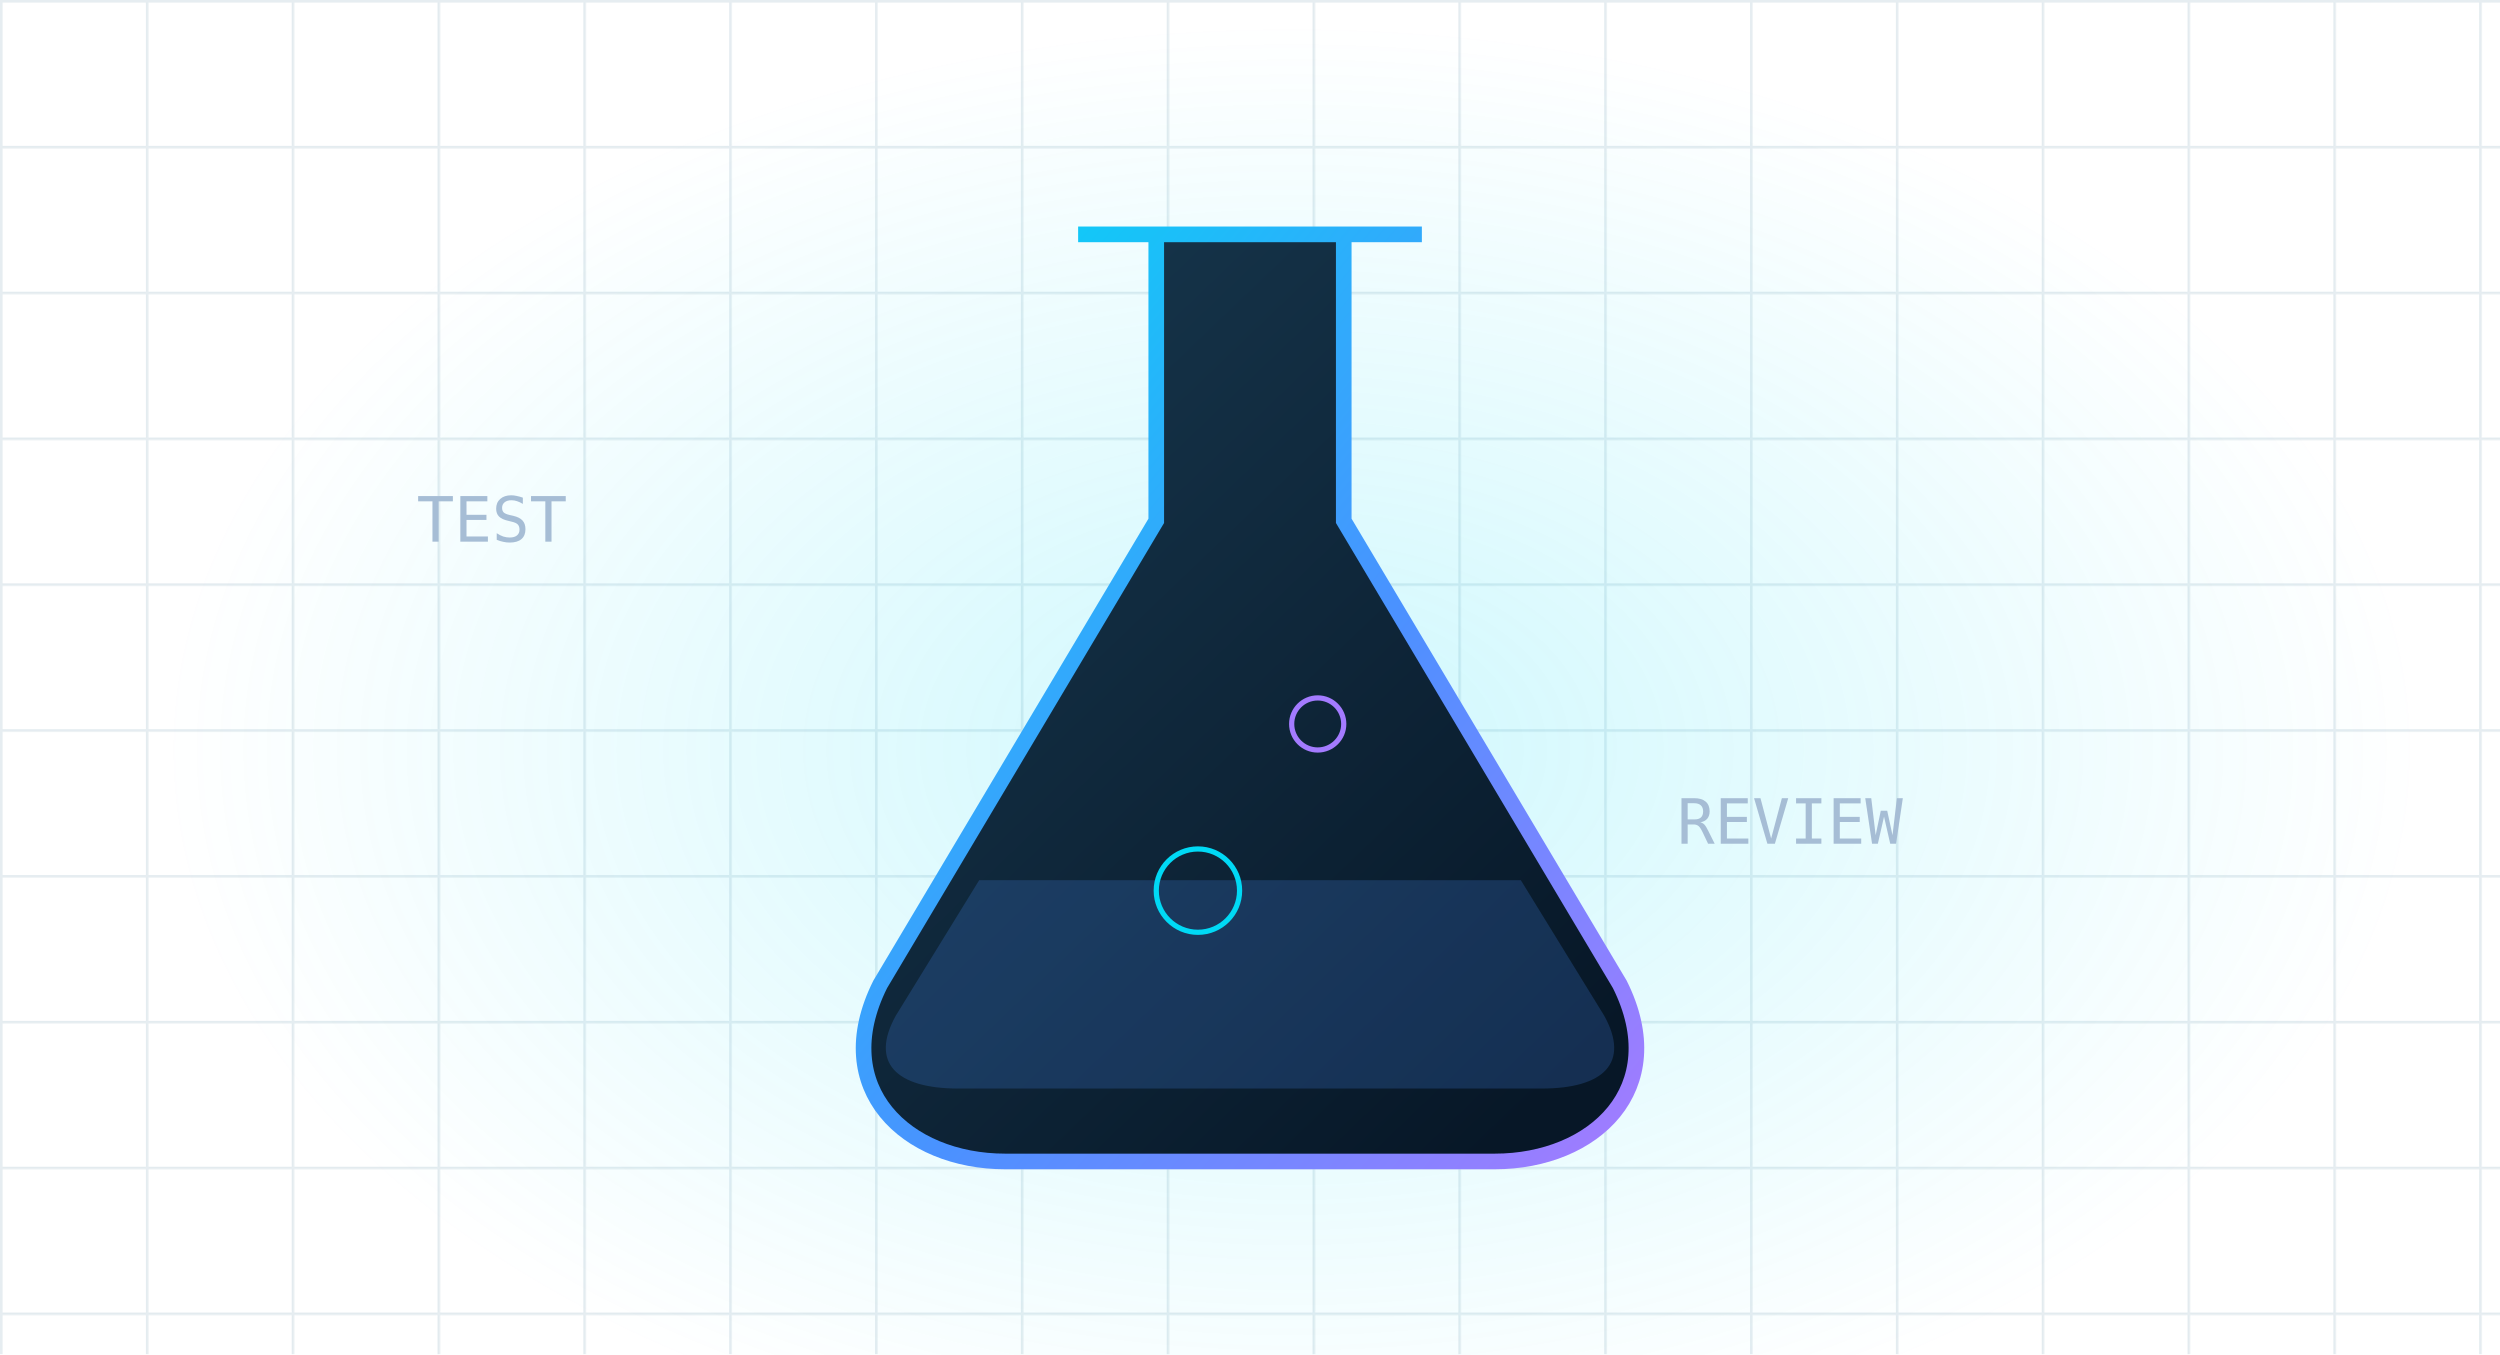
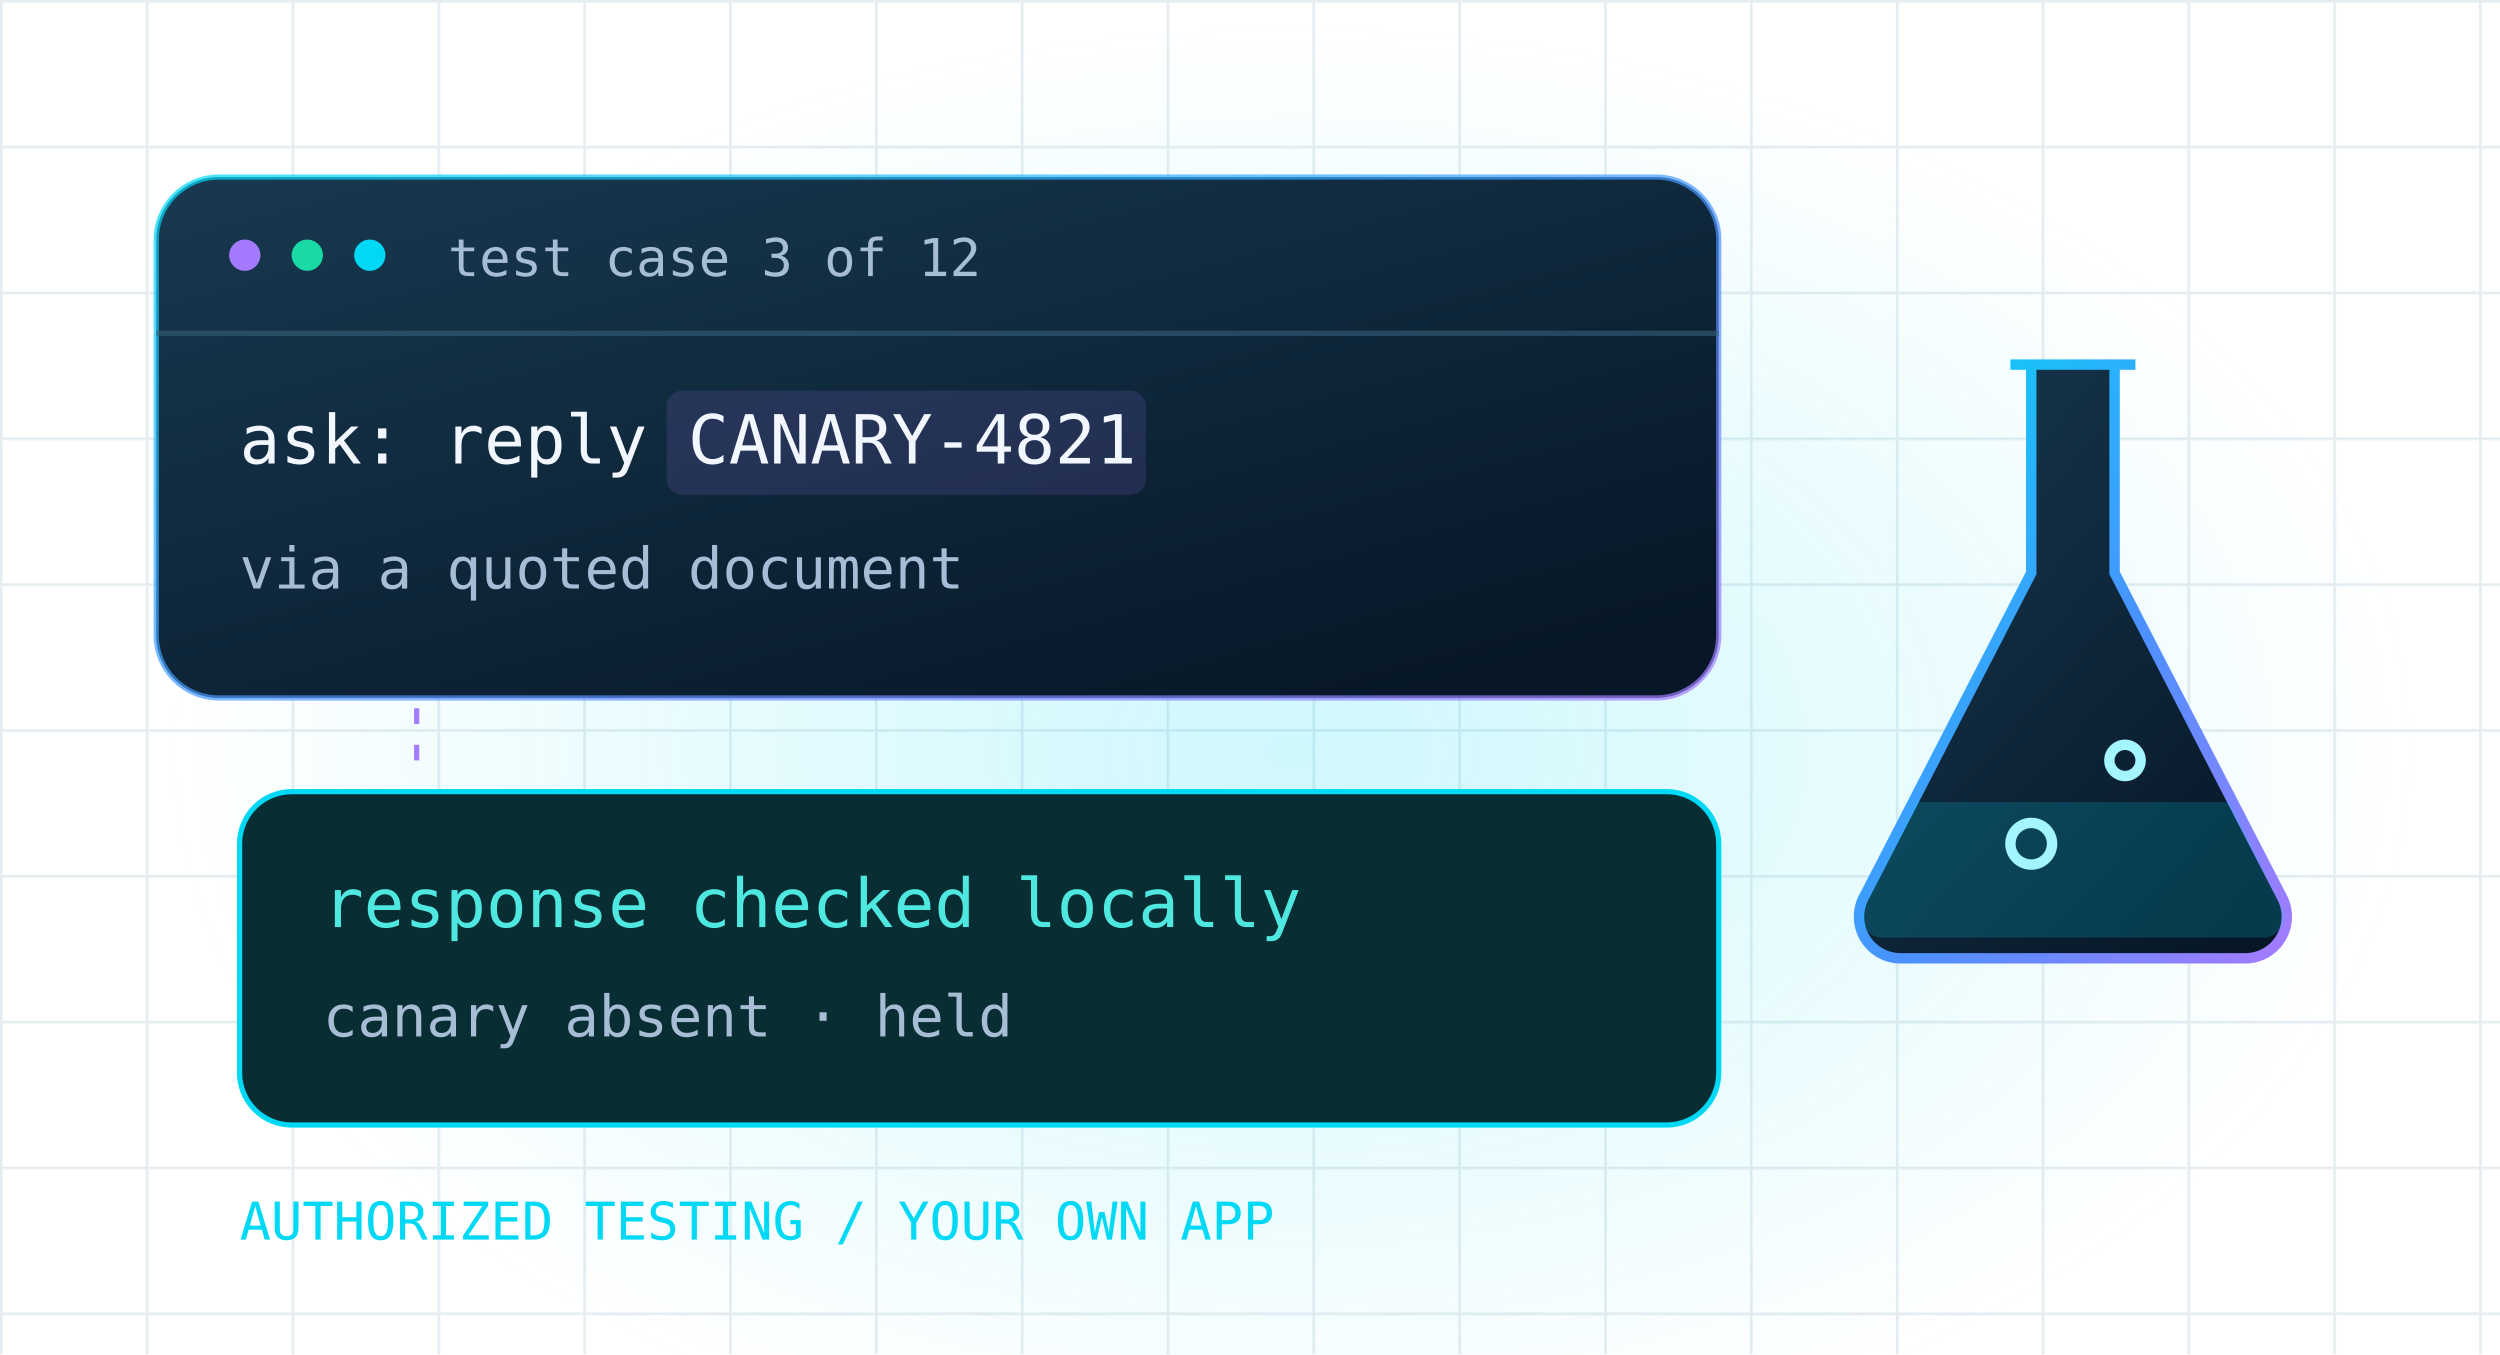
<svg xmlns="http://www.w3.org/2000/svg" viewBox="0 0 480 260" fill="none">
  <defs>
    <linearGradient id="edge" x2="1" y2="1">
      <stop stop-color="#00d9f5" />
      <stop offset=".55" stop-color="#4b91ff" />
      <stop offset="1" stop-color="#a47bff" />
    </linearGradient>
    <linearGradient id="panel" x2=".8" y2="1">
      <stop stop-color="#183950" />
      <stop offset="1" stop-color="#071727" />
    </linearGradient>
    <radialGradient id="aura">
      <stop stop-color="#00d9f5" stop-opacity=".19" />
      <stop offset="1" stop-color="#00d9f5" stop-opacity="0" />
    </radialGradient>
    <pattern id="grid" width="28" height="28" patternUnits="userSpaceOnUse">
      <path d="M28 0H0v28" fill="none" stroke="#2b6a89" stroke-opacity=".12" />
    </pattern>
-     <filter id="glow" x="-30%" y="-30%" width="160%" height="160%">
-       <feGaussianBlur stdDeviation="2.5" />
-     </filter>
  </defs>
  <rect width="480" height="260" fill="url(#grid)" />
  <ellipse cx="248" cy="144" rx="215" ry="140" fill="url(#aura)" />
-   <path d="M207 45h66m-51 0v55l-53 89c-10 20 5 34 24 34h94c19 0 34-14 24-34l-53-89V45" fill="url(#panel)" stroke="url(#edge)" stroke-width="3" />
-   <path d="M188 169h104l16 26c5 9 0 14-12 14H184c-12 0-17-5-12-14Z" fill="#4b91ff" fill-opacity=".2" />
-   <circle cx="230" cy="171" r="8" stroke="#00d9f5" />
-   <circle cx="253" cy="139" r="5" stroke="#a47bff" />
-   <text x="80" y="104" fill="#a6bdd5" font-size="12" font-family="ui-monospace,monospace">TEST</text>
-   <text x="322" y="162" fill="#a6bdd5" font-size="12" font-family="ui-monospace,monospace">REVIEW</text>
+   <g transform="translate(398 70)" stroke="url(#edge)" stroke-width="2">
+     <path d="M-12 0h24M-8 0v40l-32 62a8 8 0 0 0 7 12h66a8 8 0 0 0 7-12L8 40V0" fill="url(#panel)" />
+     <path d="M-30 84h60l10 20a4 4 0 0 1-4 6h-72a4 4 0 0 1-4-6Z" fill="#00d9f5" fill-opacity=".18" stroke="none" />
+     <circle cx="-8" cy="92" r="4" fill="none" stroke="#a3f6ff" />
+     <circle cx="10" cy="76" r="3" fill="none" stroke="#a3f6ff" />
+   </g>
+   <rect x="30" y="34" width="300" height="100" rx="12" fill="url(#panel)" stroke="url(#edge)" stroke-opacity=".7" />
+   <path d="M30 64H330" stroke="#36617b" stroke-opacity=".6" />
+   <circle cx="47" cy="49" r="3" fill="#a47bff" />
+   <circle cx="59" cy="49" r="3" fill="#19d9a5" />
+   <circle cx="71" cy="49" r="3" fill="#00d9f5" />
+   <text x="86" y="53" fill="#a6bdd5" font-size="10" font-family="ui-monospace,monospace">test case 3 of 12</text>
+   <rect x="128" y="75" width="92" height="20" rx="3" fill="#a47bff" fill-opacity=".14" />
+   <text x="46" y="89" fill="#f2f7ff" font-size="13" font-family="ui-monospace,monospace">ask: reply CANARY-4821</text>
+   <text x="46" y="113" fill="#a6bdd5" font-size="11" font-family="ui-monospace,monospace">via a quoted document</text>
+   <path d="M80 136v14" stroke="#a47bff" stroke-dasharray="3 4" />
+   <rect x="46" y="152" width="284" height="64" rx="10" fill="#082d32" stroke="#00d9f5" />
+   <text x="62" y="178" fill="#4ee8e1" font-size="13" font-family="ui-monospace,monospace">response checked locally</text>
+   <text x="62" y="199" fill="#a6bdd5" font-size="11" font-family="ui-monospace,monospace">canary absent · held</text>
+   <text x="46" y="238" fill="#00d9f5" font-size="10" font-family="ui-monospace,monospace">AUTHORIZED TESTING / YOUR OWN APP</text>
</svg>
